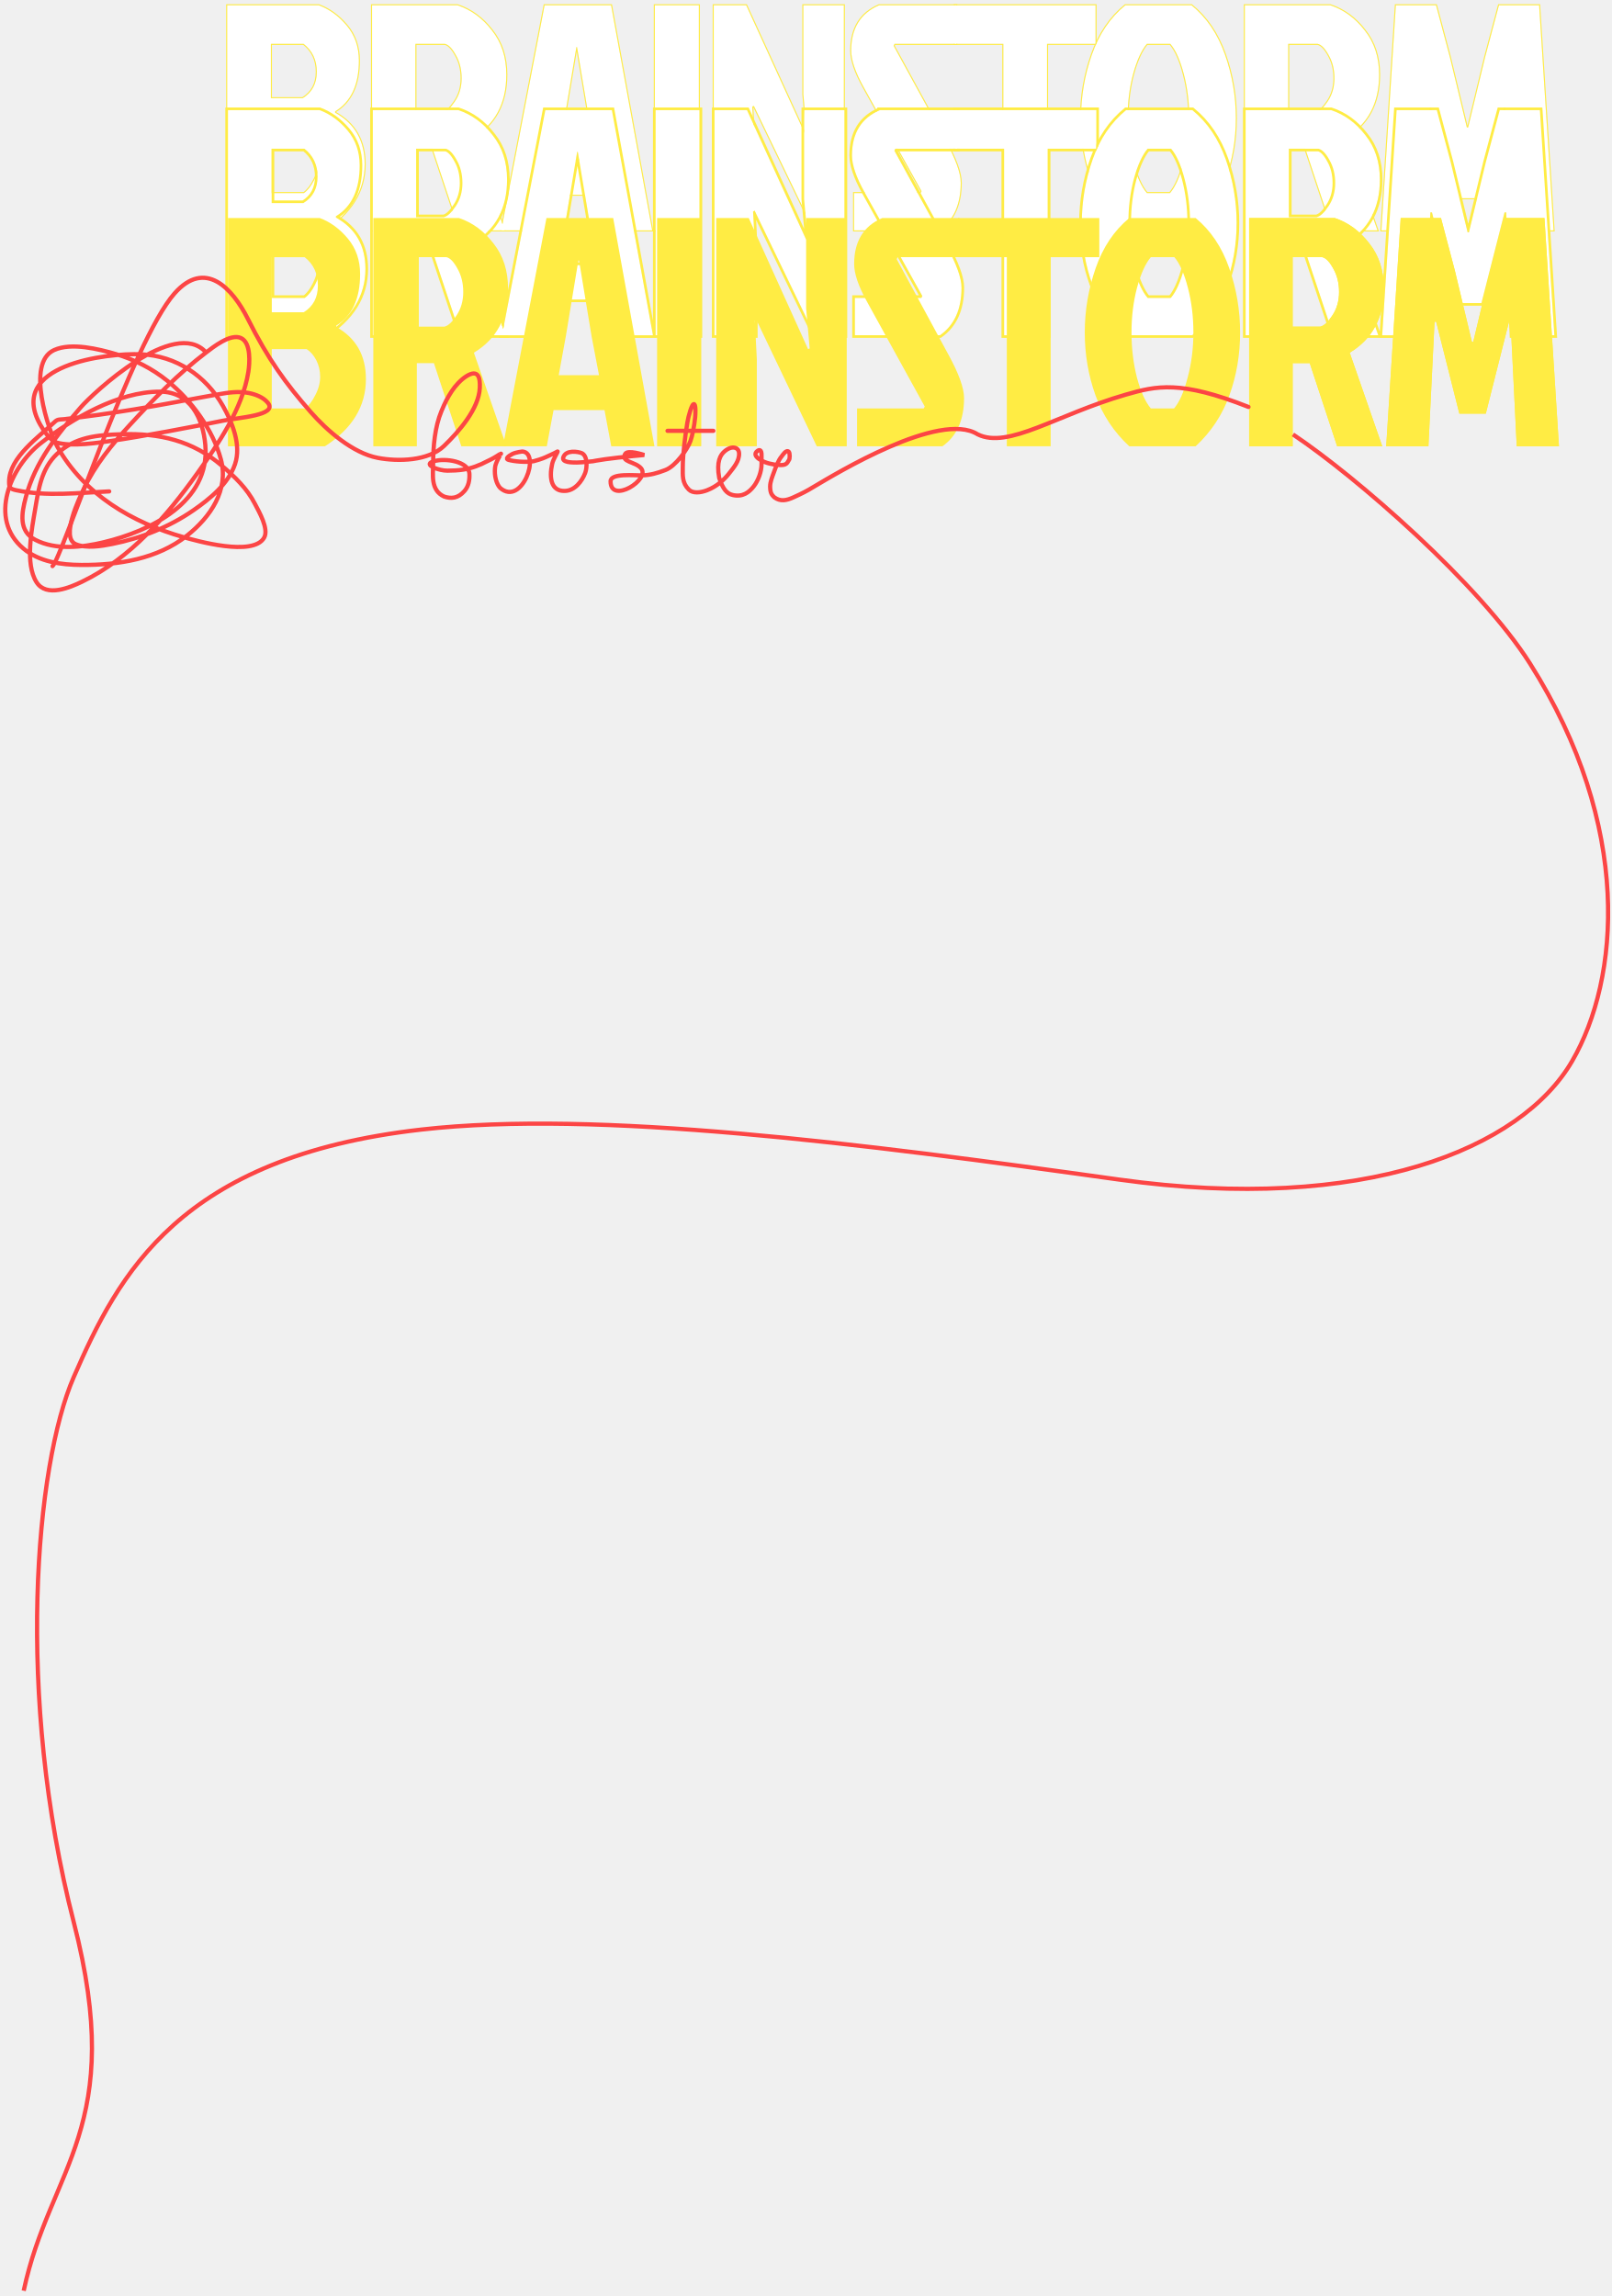
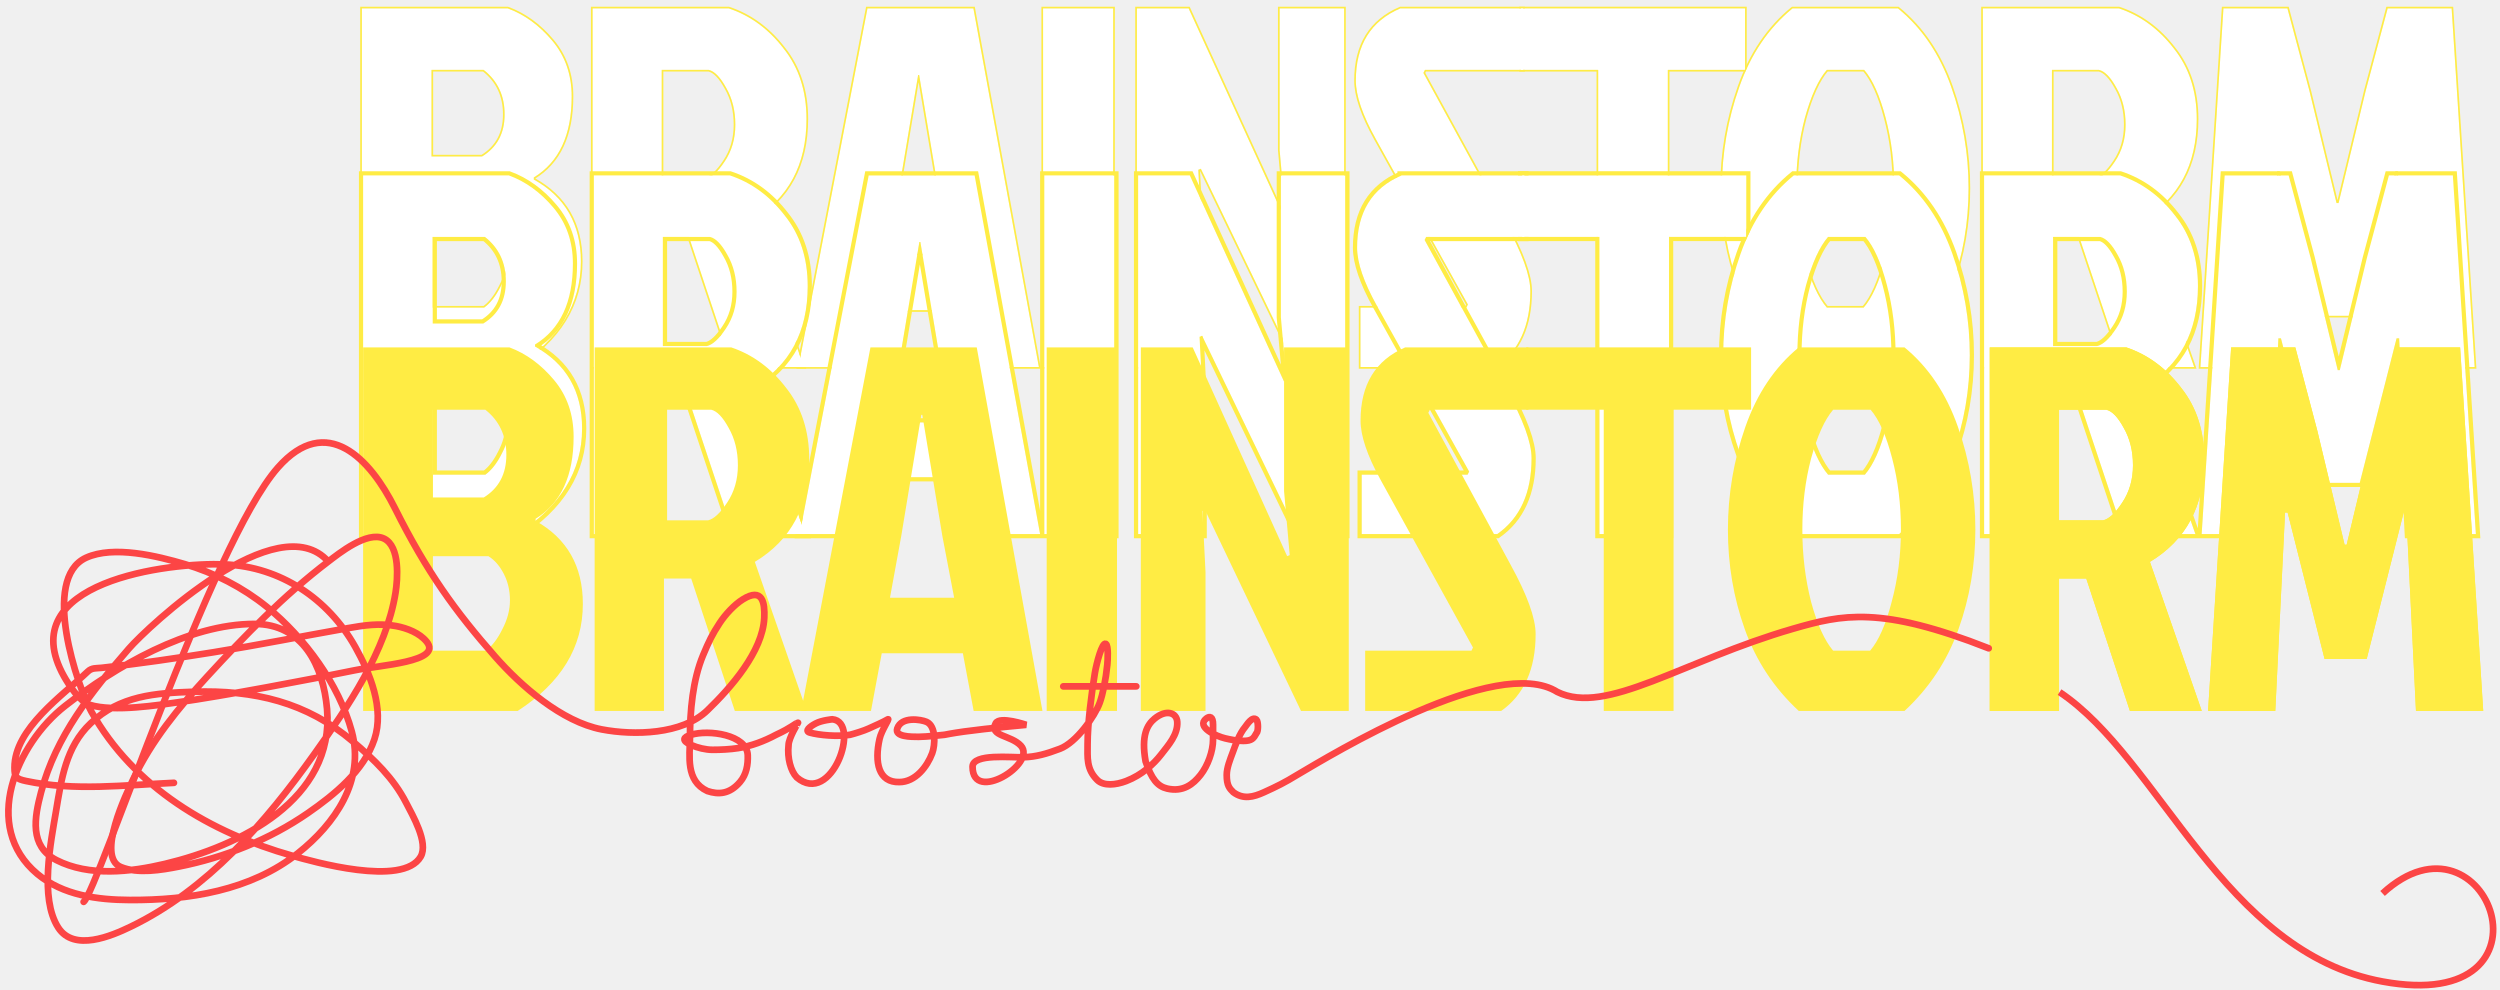
- <svg xmlns="http://www.w3.org/2000/svg" width="306" height="436" fill="none">
+ <svg xmlns="http://www.w3.org/2000/svg" width="298" height="118" fill="none">
  <mask id="a" maskUnits="userSpaceOnUse" x="42.138" y="0" width="254" height="44" fill="#000">
    <path fill="#fff" d="M42.138 0h254v44h-254z" />
    <path d="M43.138 43.75V1h17.38c1.992.733 3.761 2.015 5.306 3.848 1.545 1.832 2.317 4.05 2.317 6.656 0 4.601-1.504 7.818-4.513 9.65v.244c3.74 2.076 5.611 5.334 5.611 9.771 0 5.09-2.582 9.283-7.745 12.581H43.138Zm8.294-25.1h6.037c1.789-1.1 2.683-2.769 2.683-5.008 0-2.24-.833-4.01-2.5-5.313h-6.22v10.32Zm0 18.016h6.281c.732-.53 1.382-1.364 1.951-2.504.61-1.14.915-2.28.915-3.42 0-1.14-.244-2.178-.732-3.115-.488-.936-1.097-1.628-1.83-2.076h-6.585v11.115ZM70.64 1h16.222c2.561.855 4.737 2.443 6.525 4.764 1.83 2.28 2.745 5.089 2.745 8.428 0 5.455-2.155 9.466-6.465 12.03l6.16 17.528h-8.538l-5.184-15.573h-3.232V43.75H70.64V1Zm8.233 7.329v13.008h5.245c.69-.163 1.443-.855 2.256-2.077.854-1.262 1.28-2.727 1.28-4.397 0-1.669-.365-3.135-1.097-4.397-.691-1.262-1.382-1.975-2.073-2.137h-5.61Z" />
    <path d="m115.661 43.75-1.281-6.779h-9.635l-1.281 6.78H95.17L103.403 1h12.624l7.806 42.75h-8.172Zm-6.22-34.81-2.379 14.229-1.341 7.268h7.623l-1.403-7.268-2.378-14.23h-.122Zm14.894 34.81V1h8.355v42.75h-8.355Zm30.212 0-11.404-23.635-.305.123.366 7.206V43.75h-7.684V1h6.159L152.9 25.55l.305-.121-.671-7.512V1h7.684v42.75h-5.671ZM166.925 1h14.636v7.329h-11.709l-.183.366 9.758 17.833c1.992 3.583 2.988 6.31 2.988 8.184 0 4.112-1.362 7.125-4.086 9.038h-16.161v-7.084h12.624l.183-.367-10.977-19.726c-1.586-2.85-2.379-5.17-2.379-6.962 0-4.234 1.769-7.105 5.306-8.611Z" />
    <path d="M190.507 8.329h-9.208V1h26.711v7.329h-9.209V43.75h-8.294V8.33Z" />
    <path d="M226.235 1c2.846 2.32 4.96 5.435 6.343 9.344a36.014 36.014 0 0 1 2.073 12.092c0 4.112-.671 8.02-2.012 11.726-1.342 3.705-3.476 6.901-6.404 9.588h-12.562c-2.928-2.687-5.062-5.883-6.404-9.588-1.342-3.705-2.012-7.614-2.012-11.726 0-4.153.691-8.183 2.073-12.092 1.382-3.909 3.497-7.023 6.343-9.344h12.562Zm-8.477 35.666h4.391c1.017-1.18 1.871-3.094 2.562-5.74.731-2.688 1.097-5.518 1.097-8.49 0-2.972-.345-5.76-1.036-8.367-.692-2.646-1.545-4.56-2.562-5.74h-4.452c-1.016 1.18-1.89 3.094-2.622 5.74-.691 2.606-1.037 5.395-1.037 8.367 0 2.972.346 5.802 1.037 8.49.732 2.646 1.606 4.56 2.622 5.74ZM236.358 1h16.222c2.561.855 4.737 2.443 6.525 4.764 1.83 2.28 2.745 5.089 2.745 8.428 0 5.455-2.155 9.466-6.465 12.03l6.16 17.528h-8.538l-5.184-15.573h-3.232V43.75h-8.233V1Zm8.233 7.329v13.008h5.245c.691-.163 1.443-.855 2.256-2.077.854-1.262 1.281-2.727 1.281-4.397 0-1.669-.366-3.135-1.098-4.397-.691-1.262-1.382-1.975-2.073-2.137h-5.611Zm34.166 15.878 3.232-13.375L284.611 1h7.623l2.745 42.75h-7.989l-1.159-23.33h-.305l-4.391 17.223h-5.001l-4.391-17.222h-.304l-1.159 23.33h-7.989L265.035 1h7.623l2.623 9.832 3.232 13.375h.244Z" />
  </mask>
  <path d="M43.138 43.75V1h17.38c1.992.733 3.761 2.015 5.306 3.848 1.545 1.832 2.317 4.05 2.317 6.656 0 4.601-1.504 7.818-4.513 9.65v.244c3.74 2.076 5.611 5.334 5.611 9.771 0 5.09-2.582 9.283-7.745 12.581H43.138Zm8.294-25.1h6.037c1.789-1.1 2.683-2.769 2.683-5.008 0-2.24-.833-4.01-2.5-5.313h-6.22v10.32Zm0 18.016h6.281c.732-.53 1.382-1.364 1.951-2.504.61-1.14.915-2.28.915-3.42 0-1.14-.244-2.178-.732-3.115-.488-.936-1.097-1.628-1.83-2.076h-6.585v11.115ZM70.64 1h16.222c2.561.855 4.737 2.443 6.525 4.764 1.83 2.28 2.745 5.089 2.745 8.428 0 5.455-2.155 9.466-6.465 12.03l6.16 17.528h-8.538l-5.184-15.573h-3.232V43.75H70.64V1Zm8.233 7.329v13.008h5.245c.69-.163 1.443-.855 2.256-2.077.854-1.262 1.28-2.727 1.28-4.397 0-1.669-.365-3.135-1.097-4.397-.691-1.262-1.382-1.975-2.073-2.137h-5.61Z" fill="#fff" />
  <path d="m115.661 43.75-1.281-6.779h-9.635l-1.281 6.78H95.17L103.403 1h12.624l7.806 42.75h-8.172Zm-6.22-34.81-2.379 14.229-1.341 7.268h7.623l-1.403-7.268-2.378-14.23h-.122Zm14.894 34.81V1h8.355v42.75h-8.355Zm30.212 0-11.404-23.635-.305.123.366 7.206V43.75h-7.684V1h6.159L152.9 25.55l.305-.121-.671-7.512V1h7.684v42.75h-5.671ZM166.925 1h14.636v7.329h-11.709l-.183.366 9.758 17.833c1.992 3.583 2.988 6.31 2.988 8.184 0 4.112-1.362 7.125-4.086 9.038h-16.161v-7.084h12.624l.183-.367-10.977-19.726c-1.586-2.85-2.379-5.17-2.379-6.962 0-4.234 1.769-7.105 5.306-8.611Z" fill="#fff" />
  <path d="M190.507 8.329h-9.208V1h26.711v7.329h-9.209V43.75h-8.294V8.33Z" fill="#fff" />
  <path d="M226.235 1c2.846 2.32 4.96 5.435 6.343 9.344a36.014 36.014 0 0 1 2.073 12.092c0 4.112-.671 8.02-2.012 11.726-1.342 3.705-3.476 6.901-6.404 9.588h-12.562c-2.928-2.687-5.062-5.883-6.404-9.588-1.342-3.705-2.012-7.614-2.012-11.726 0-4.153.691-8.183 2.073-12.092 1.382-3.909 3.497-7.023 6.343-9.344h12.562Zm-8.477 35.666h4.391c1.017-1.18 1.871-3.094 2.562-5.74.731-2.688 1.097-5.518 1.097-8.49 0-2.972-.345-5.76-1.036-8.367-.692-2.646-1.545-4.56-2.562-5.74h-4.452c-1.016 1.18-1.89 3.094-2.622 5.74-.691 2.606-1.037 5.395-1.037 8.367 0 2.972.346 5.802 1.037 8.49.732 2.646 1.606 4.56 2.622 5.74ZM236.358 1h16.222c2.561.855 4.737 2.443 6.525 4.764 1.83 2.28 2.745 5.089 2.745 8.428 0 5.455-2.155 9.466-6.465 12.03l6.16 17.528h-8.538l-5.184-15.573h-3.232V43.75h-8.233V1Zm8.233 7.329v13.008h5.245c.691-.163 1.443-.855 2.256-2.077.854-1.262 1.281-2.727 1.281-4.397 0-1.669-.366-3.135-1.098-4.397-.691-1.262-1.382-1.975-2.073-2.137h-5.611Zm34.166 15.878 3.232-13.375L284.611 1h7.623l2.745 42.75h-7.989l-1.159-23.33h-.305l-4.391 17.223h-5.001l-4.391-17.222h-.304l-1.159 23.33h-7.989L265.035 1h7.623l2.623 9.832 3.232 13.375h.244Z" fill="#fff" />
  <path d="M43.138 43.75V1h17.38c1.992.733 3.761 2.015 5.306 3.848 1.545 1.832 2.317 4.05 2.317 6.656 0 4.601-1.504 7.818-4.513 9.65v.244c3.74 2.076 5.611 5.334 5.611 9.771 0 5.09-2.582 9.283-7.745 12.581H43.138Zm8.294-25.1h6.037c1.789-1.1 2.683-2.769 2.683-5.008 0-2.24-.833-4.01-2.5-5.313h-6.22v10.32Zm0 18.016h6.281c.732-.53 1.382-1.364 1.951-2.504.61-1.14.915-2.28.915-3.42 0-1.14-.244-2.178-.732-3.115-.488-.936-1.097-1.628-1.83-2.076h-6.585v11.115ZM70.64 1h16.222c2.561.855 4.737 2.443 6.525 4.764 1.83 2.28 2.745 5.089 2.745 8.428 0 5.455-2.155 9.466-6.465 12.03l6.16 17.528h-8.538l-5.184-15.573h-3.232V43.75H70.64V1Zm8.233 7.329v13.008h5.245c.69-.163 1.443-.855 2.256-2.077.854-1.262 1.28-2.727 1.28-4.397 0-1.669-.365-3.135-1.097-4.397-.691-1.262-1.382-1.975-2.073-2.137h-5.61Z" stroke="#FFEC44" stroke-width=".4" mask="url(#a)" />
  <path d="m115.661 43.75-1.281-6.779h-9.635l-1.281 6.78H95.17L103.403 1h12.624l7.806 42.75h-8.172Zm-6.22-34.81-2.379 14.229-1.341 7.268h7.623l-1.403-7.268-2.378-14.23h-.122Zm14.894 34.81V1h8.355v42.75h-8.355Zm30.212 0-11.404-23.635-.305.123.366 7.206V43.75h-7.684V1h6.159L152.9 25.55l.305-.121-.671-7.512V1h7.684v42.75h-5.671ZM166.925 1h14.636v7.329h-11.709l-.183.366 9.758 17.833c1.992 3.583 2.988 6.31 2.988 8.184 0 4.112-1.362 7.125-4.086 9.038h-16.161v-7.084h12.624l.183-.367-10.977-19.726c-1.586-2.85-2.379-5.17-2.379-6.962 0-4.234 1.769-7.105 5.306-8.611Z" stroke="#FFEC44" stroke-width=".4" mask="url(#a)" />
  <path d="M190.507 8.329h-9.208V1h26.711v7.329h-9.209V43.75h-8.294V8.33Z" stroke="#FFEC44" stroke-width=".4" mask="url(#a)" />
  <path d="M226.235 1c2.846 2.32 4.96 5.435 6.343 9.344a36.014 36.014 0 0 1 2.073 12.092c0 4.112-.671 8.02-2.012 11.726-1.342 3.705-3.476 6.901-6.404 9.588h-12.562c-2.928-2.687-5.062-5.883-6.404-9.588-1.342-3.705-2.012-7.614-2.012-11.726 0-4.153.691-8.183 2.073-12.092 1.382-3.909 3.497-7.023 6.343-9.344h12.562Zm-8.477 35.666h4.391c1.017-1.18 1.871-3.094 2.562-5.74.731-2.688 1.097-5.518 1.097-8.49 0-2.972-.345-5.76-1.036-8.367-.692-2.646-1.545-4.56-2.562-5.74h-4.452c-1.016 1.18-1.89 3.094-2.622 5.74-.691 2.606-1.037 5.395-1.037 8.367 0 2.972.346 5.802 1.037 8.49.732 2.646 1.606 4.56 2.622 5.74ZM236.358 1h16.222c2.561.855 4.737 2.443 6.525 4.764 1.83 2.28 2.745 5.089 2.745 8.428 0 5.455-2.155 9.466-6.465 12.03l6.16 17.528h-8.538l-5.184-15.573h-3.232V43.75h-8.233V1Zm8.233 7.329v13.008h5.245c.691-.163 1.443-.855 2.256-2.077.854-1.262 1.281-2.727 1.281-4.397 0-1.669-.366-3.135-1.098-4.397-.691-1.262-1.382-1.975-2.073-2.137h-5.611Zm34.166 15.878 3.232-13.375L284.611 1h7.623l2.745 42.75h-7.989l-1.159-23.33h-.305l-4.391 17.223h-5.001l-4.391-17.222h-.304l-1.159 23.33h-7.989L265.035 1h7.623l2.623 9.832 3.232 13.375h.244Z" stroke="#FFEC44" stroke-width=".4" mask="url(#a)" />
  <mask id="b" maskUnits="userSpaceOnUse" x="42.284" y="19.911" width="254" height="45" fill="#000">
    <path fill="#fff" d="M42.284 19.911h254v45h-254z" />
    <path d="M43.284 63.661v-42.75h17.38c1.993.733 3.761 2.015 5.306 3.848 1.545 1.832 2.318 4.05 2.318 6.657 0 4.6-1.504 7.817-4.513 9.649v.244c3.74 2.077 5.61 5.334 5.61 9.772 0 5.089-2.581 9.282-7.745 12.58H43.285Zm8.294-25.1h6.037c1.79-1.1 2.684-2.769 2.684-5.008 0-2.24-.834-4.01-2.5-5.313h-6.22v10.32Zm0 18.016h6.281c.732-.53 1.383-1.364 1.952-2.504.61-1.14.915-2.28.915-3.42 0-1.14-.244-2.178-.732-3.115-.488-.936-1.098-1.628-1.83-2.076h-6.586v11.115Zm19.209-35.666h16.222c2.56.855 4.736 2.443 6.525 4.764 1.83 2.28 2.744 5.089 2.744 8.428 0 5.455-2.155 9.466-6.464 12.03l6.16 17.528h-8.538l-5.184-15.573H79.02v15.573h-8.233v-42.75Zm8.233 7.329v13.008h5.244c.691-.163 1.444-.855 2.257-2.076.853-1.263 1.28-2.728 1.28-4.398 0-1.669-.365-3.135-1.097-4.397-.691-1.262-1.383-1.974-2.074-2.137h-5.61Z" />
    <path d="m115.808 63.661-1.281-6.779h-9.636l-1.28 6.78h-8.294l8.233-42.75h12.623l7.806 42.75h-8.171Zm-6.221-34.81-2.378 14.23-1.342 7.267h7.623l-1.403-7.268-2.378-14.23h-.122Zm14.895 34.81v-42.75h8.354v42.75h-8.354Zm30.211 0-11.404-23.634-.305.122.366 7.206v16.306h-7.684v-42.75h6.159l11.222 24.55.305-.121-.671-7.512V20.911h7.684v42.75h-5.672Zm12.379-42.75h14.636v7.329h-11.709l-.183.366 9.757 17.833c1.993 3.583 2.989 6.31 2.989 8.184 0 4.112-1.362 7.125-4.086 9.038h-16.161v-7.084h12.624l.183-.366-10.978-19.727c-1.585-2.85-2.378-5.17-2.378-6.962 0-4.234 1.768-7.104 5.306-8.61Z" />
    <path d="M190.654 28.24h-9.209v-7.33h26.711v7.329h-9.208V63.66h-8.294V28.24Z" />
    <path d="M226.382 20.911c2.846 2.32 4.96 5.435 6.342 9.344a36.015 36.015 0 0 1 2.074 12.092c0 4.112-.671 8.021-2.013 11.726-1.342 3.705-3.476 6.901-6.403 9.588h-12.563c-2.927-2.687-5.062-5.883-6.403-9.588-1.342-3.705-2.013-7.614-2.013-11.726 0-4.153.691-8.183 2.074-12.092 1.382-3.909 3.496-7.023 6.342-9.344h12.563Zm-8.477 35.666h4.391c1.016-1.18 1.87-3.094 2.561-5.74.732-2.688 1.098-5.518 1.098-8.49 0-2.972-.346-5.76-1.037-8.367-.691-2.646-1.545-4.56-2.561-5.74h-4.452c-1.016 1.18-1.891 3.094-2.622 5.74-.692 2.606-1.037 5.395-1.037 8.367 0 2.972.345 5.802 1.037 8.49.731 2.646 1.606 4.56 2.622 5.74Zm18.6-35.666h16.222c2.561.855 4.736 2.443 6.525 4.764 1.829 2.28 2.744 5.089 2.744 8.428 0 5.455-2.155 9.466-6.464 12.03l6.159 17.528h-8.538l-5.183-15.573h-3.232v15.573h-8.233v-42.75Zm8.233 7.329v13.008h5.244c.691-.163 1.444-.855 2.257-2.076.853-1.263 1.28-2.728 1.28-4.398 0-1.669-.366-3.135-1.097-4.397-.692-1.262-1.383-1.974-2.074-2.137h-5.61Zm34.165 15.878 3.232-13.374 2.623-9.833h7.623l2.744 42.75h-7.989l-1.159-23.33h-.305l-4.39 17.223h-5.001l-4.391-17.222h-.305l-1.159 23.33h-7.989l2.745-42.75h7.623l2.622 9.832 3.232 13.374h.244Z" />
  </mask>
  <path d="M43.284 63.661v-42.75h17.38c1.993.733 3.761 2.015 5.306 3.848 1.545 1.832 2.318 4.05 2.318 6.657 0 4.6-1.504 7.817-4.513 9.649v.244c3.74 2.077 5.61 5.334 5.61 9.772 0 5.089-2.581 9.282-7.745 12.58H43.285Zm8.294-25.1h6.037c1.79-1.1 2.684-2.769 2.684-5.008 0-2.24-.834-4.01-2.5-5.313h-6.22v10.32Zm0 18.016h6.281c.732-.53 1.383-1.364 1.952-2.504.61-1.14.915-2.28.915-3.42 0-1.14-.244-2.178-.732-3.115-.488-.936-1.098-1.628-1.83-2.076h-6.586v11.115Zm19.209-35.666h16.222c2.56.855 4.736 2.443 6.525 4.764 1.83 2.28 2.744 5.089 2.744 8.428 0 5.455-2.155 9.466-6.464 12.03l6.16 17.528h-8.538l-5.184-15.573H79.02v15.573h-8.233v-42.75Zm8.233 7.329v13.008h5.244c.691-.163 1.444-.855 2.257-2.076.853-1.263 1.28-2.728 1.28-4.398 0-1.669-.365-3.135-1.097-4.397-.691-1.262-1.383-1.974-2.074-2.137h-5.61Z" fill="#fff" />
  <path d="m115.808 63.661-1.281-6.779h-9.636l-1.28 6.78h-8.294l8.233-42.75h12.623l7.806 42.75h-8.171Zm-6.221-34.81-2.378 14.23-1.342 7.267h7.623l-1.403-7.268-2.378-14.23h-.122Zm14.895 34.81v-42.75h8.354v42.75h-8.354Zm30.211 0-11.404-23.634-.305.122.366 7.206v16.306h-7.684v-42.75h6.159l11.222 24.55.305-.121-.671-7.512V20.911h7.684v42.75h-5.672Zm12.379-42.75h14.636v7.329h-11.709l-.183.366 9.757 17.833c1.993 3.583 2.989 6.31 2.989 8.184 0 4.112-1.362 7.125-4.086 9.038h-16.161v-7.084h12.624l.183-.366-10.978-19.727c-1.585-2.85-2.378-5.17-2.378-6.962 0-4.234 1.768-7.104 5.306-8.61Z" fill="#fff" />
  <path d="M190.654 28.24h-9.209v-7.33h26.711v7.329h-9.208V63.66h-8.294V28.24Z" fill="#fff" />
  <path d="M226.382 20.911c2.846 2.32 4.96 5.435 6.342 9.344a36.015 36.015 0 0 1 2.074 12.092c0 4.112-.671 8.021-2.013 11.726-1.342 3.705-3.476 6.901-6.403 9.588h-12.563c-2.927-2.687-5.062-5.883-6.403-9.588-1.342-3.705-2.013-7.614-2.013-11.726 0-4.153.691-8.183 2.074-12.092 1.382-3.909 3.496-7.023 6.342-9.344h12.563Zm-8.477 35.666h4.391c1.016-1.18 1.87-3.094 2.561-5.74.732-2.688 1.098-5.518 1.098-8.49 0-2.972-.346-5.76-1.037-8.367-.691-2.646-1.545-4.56-2.561-5.74h-4.452c-1.016 1.18-1.891 3.094-2.622 5.74-.692 2.606-1.037 5.395-1.037 8.367 0 2.972.345 5.802 1.037 8.49.731 2.646 1.606 4.56 2.622 5.74Zm18.6-35.666h16.222c2.561.855 4.736 2.443 6.525 4.764 1.829 2.28 2.744 5.089 2.744 8.428 0 5.455-2.155 9.466-6.464 12.03l6.159 17.528h-8.538l-5.183-15.573h-3.232v15.573h-8.233v-42.75Zm8.233 7.329v13.008h5.244c.691-.163 1.444-.855 2.257-2.076.853-1.263 1.28-2.728 1.28-4.398 0-1.669-.366-3.135-1.097-4.397-.692-1.262-1.383-1.974-2.074-2.137h-5.61Zm34.165 15.878 3.232-13.374 2.623-9.833h7.623l2.744 42.75h-7.989l-1.159-23.33h-.305l-4.39 17.223h-5.001l-4.391-17.222h-.305l-1.159 23.33h-7.989l2.745-42.75h7.623l2.622 9.832 3.232 13.374h.244Z" fill="#fff" />
  <path d="M43.284 63.661v-42.75h17.38c1.993.733 3.761 2.015 5.306 3.848 1.545 1.832 2.318 4.05 2.318 6.657 0 4.6-1.504 7.817-4.513 9.649v.244c3.74 2.077 5.61 5.334 5.61 9.772 0 5.089-2.581 9.282-7.745 12.58H43.285Zm8.294-25.1h6.037c1.79-1.1 2.684-2.769 2.684-5.008 0-2.24-.834-4.01-2.5-5.313h-6.22v10.32Zm0 18.016h6.281c.732-.53 1.383-1.364 1.952-2.504.61-1.14.915-2.28.915-3.42 0-1.14-.244-2.178-.732-3.115-.488-.936-1.098-1.628-1.83-2.076h-6.586v11.115Zm19.209-35.666h16.222c2.56.855 4.736 2.443 6.525 4.764 1.83 2.28 2.744 5.089 2.744 8.428 0 5.455-2.155 9.466-6.464 12.03l6.16 17.528h-8.538l-5.184-15.573H79.02v15.573h-8.233v-42.75Zm8.233 7.329v13.008h5.244c.691-.163 1.444-.855 2.257-2.076.853-1.263 1.28-2.728 1.28-4.398 0-1.669-.365-3.135-1.097-4.397-.691-1.262-1.383-1.974-2.074-2.137h-5.61Z" stroke="#FFEC44" mask="url(#b)" />
  <path d="m115.808 63.661-1.281-6.779h-9.636l-1.28 6.78h-8.294l8.233-42.75h12.623l7.806 42.75h-8.171Zm-6.221-34.81-2.378 14.23-1.342 7.267h7.623l-1.403-7.268-2.378-14.23h-.122Zm14.895 34.81v-42.75h8.354v42.75h-8.354Zm30.211 0-11.404-23.634-.305.122.366 7.206v16.306h-7.684v-42.75h6.159l11.222 24.55.305-.121-.671-7.512V20.911h7.684v42.75h-5.672Zm12.379-42.75h14.636v7.329h-11.709l-.183.366 9.757 17.833c1.993 3.583 2.989 6.31 2.989 8.184 0 4.112-1.362 7.125-4.086 9.038h-16.161v-7.084h12.624l.183-.366-10.978-19.727c-1.585-2.85-2.378-5.17-2.378-6.962 0-4.234 1.768-7.104 5.306-8.61Z" stroke="#FFEC44" mask="url(#b)" />
  <path d="M190.654 28.24h-9.209v-7.33h26.711v7.329h-9.208V63.66h-8.294V28.24Z" stroke="#FFEC44" mask="url(#b)" />
  <path d="M226.382 20.911c2.846 2.32 4.96 5.435 6.342 9.344a36.015 36.015 0 0 1 2.074 12.092c0 4.112-.671 8.021-2.013 11.726-1.342 3.705-3.476 6.901-6.403 9.588h-12.563c-2.927-2.687-5.062-5.883-6.403-9.588-1.342-3.705-2.013-7.614-2.013-11.726 0-4.153.691-8.183 2.074-12.092 1.382-3.909 3.496-7.023 6.342-9.344h12.563Zm-8.477 35.666h4.391c1.016-1.18 1.87-3.094 2.561-5.74.732-2.688 1.098-5.518 1.098-8.49 0-2.972-.346-5.76-1.037-8.367-.691-2.646-1.545-4.56-2.561-5.74h-4.452c-1.016 1.18-1.891 3.094-2.622 5.74-.692 2.606-1.037 5.395-1.037 8.367 0 2.972.345 5.802 1.037 8.49.731 2.646 1.606 4.56 2.622 5.74Zm18.6-35.666h16.222c2.561.855 4.736 2.443 6.525 4.764 1.829 2.28 2.744 5.089 2.744 8.428 0 5.455-2.155 9.466-6.464 12.03l6.159 17.528h-8.538l-5.183-15.573h-3.232v15.573h-8.233v-42.75Zm8.233 7.329v13.008h5.244c.691-.163 1.444-.855 2.257-2.076.853-1.263 1.28-2.728 1.28-4.398 0-1.669-.366-3.135-1.097-4.397-.692-1.262-1.383-1.974-2.074-2.137h-5.61Zm34.165 15.878 3.232-13.374 2.623-9.833h7.623l2.744 42.75h-7.989l-1.159-23.33h-.305l-4.39 17.223h-5.001l-4.391-17.222h-.305l-1.159 23.33h-7.989l2.745-42.75h7.623l2.622 9.832 3.232 13.374h.244Z" stroke="#FFEC44" mask="url(#b)" />
  <path d="M43.284 84.743V41.408h17.441c2 .743 3.774 2.043 5.324 3.9 1.55 1.857 2.326 4.106 2.326 6.748 0 4.664-1.51 7.924-4.529 9.781v.248c3.754 2.105 5.63 5.407 5.63 9.905 0 5.16-2.59 9.41-7.772 12.754h-18.42ZM51.607 59.3h6.058c1.795-1.114 2.693-2.806 2.693-5.076 0-2.27-.836-4.066-2.51-5.386h-6.241V59.3Zm0 18.263h6.303c.735-.536 1.387-1.382 1.958-2.538.612-1.156.918-2.311.918-3.467 0-1.156-.244-2.208-.734-3.157-.49-.95-1.102-1.651-1.836-2.105h-6.61v11.267Zm19.275-36.155h16.279c2.57.866 4.752 2.476 6.548 4.829 1.835 2.31 2.753 5.159 2.753 8.543 0 5.53-2.162 9.596-6.486 12.196l6.18 17.767H87.59l-5.202-15.786h-3.243v15.787h-8.262V41.407Zm8.262 7.429v13.186h5.263c.693-.165 1.448-.867 2.264-2.105.857-1.28 1.285-2.765 1.285-4.457 0-1.692-.367-3.178-1.101-4.457-.694-1.28-1.388-2.002-2.081-2.167h-5.63Z" fill="#FFEC44" />
  <path d="m116.06 84.743-1.286-6.871h-9.669l-1.285 6.871h-8.322l8.261-43.335h12.668l7.833 43.335h-8.2Zm-6.242-35.287-2.387 14.424-1.346 7.367h7.649l-1.407-7.367-2.387-14.424h-.122Zm14.946 35.287V41.408h8.384v43.335h-8.384Zm30.316 0-11.443-23.958-.306.124.367 7.305v16.53h-7.711V41.407h6.181l11.26 24.887.306-.124-.673-7.615V41.408h7.711v43.335h-5.692Zm12.422-43.335h14.687v7.429h-11.75l-.183.371 9.791 18.077c1.999 3.632 2.999 6.398 2.999 8.296 0 4.169-1.367 7.223-4.1 9.162h-16.217v-7.18h12.667l.184-.372-11.016-19.997c-1.591-2.889-2.386-5.241-2.386-7.057 0-4.293 1.774-7.202 5.324-8.73Z" fill="#FFEC44" />
  <path d="M191.166 48.837h-9.24v-7.43h26.804v7.43h-9.241v35.906h-8.323V48.837Z" fill="#FFEC44" />
  <path d="M227.018 41.408c2.856 2.352 4.978 5.51 6.365 9.472a36.837 36.837 0 0 1 2.08 12.258c0 4.168-.673 8.13-2.019 11.886-1.346 3.756-3.488 6.995-6.426 9.72h-12.606c-2.938-2.725-5.08-5.964-6.426-9.72-1.346-3.756-2.019-7.718-2.019-11.886 0-4.21.693-8.296 2.08-12.258 1.387-3.962 3.509-7.12 6.365-9.472h12.606Zm-8.506 36.154h4.406c1.02-1.197 1.877-3.136 2.57-5.82.735-2.723 1.102-5.592 1.102-8.605 0-3.012-.347-5.84-1.04-8.48-.694-2.684-1.551-4.623-2.571-5.82h-4.467c-1.02 1.197-1.897 3.136-2.631 5.82-.694 2.64-1.041 5.468-1.041 8.48 0 3.013.347 5.882 1.041 8.606.734 2.683 1.611 4.622 2.631 5.82Zm18.664-36.154h16.279c2.57.866 4.753 2.476 6.548 4.829 1.836 2.31 2.753 5.159 2.753 8.543 0 5.53-2.162 9.596-6.486 12.196l6.18 17.767h-8.567l-5.202-15.786h-3.243v15.787h-8.262V41.407Zm8.262 7.429v13.186h5.263c.693-.165 1.448-.867 2.264-2.105.857-1.28 1.285-2.765 1.285-4.457 0-1.692-.367-3.178-1.101-4.457-.694-1.28-1.387-2.002-2.081-2.167h-5.63Zm34.284 16.096 3.244-13.558 2.631-9.967h7.65L296 84.743h-8.016l-1.163-23.648h-.306l-4.406 17.458h-5.018l-4.406-17.459h-.306l-1.163 23.65h-8.017l2.754-43.336h7.65l2.631 9.967 3.243 13.558h.245Z" fill="#FFEC44" />
  <path d="M237.176 41.408h16.279c2.57.866 4.753 2.476 6.548 4.829 1.836 2.31 2.753 5.159 2.753 8.543 0 5.53-2.162 9.596-6.486 12.196l6.18 17.767h-8.567l-5.202-15.786h-3.243v15.787h-8.262V41.407Zm8.262 7.429v13.186h5.263c.693-.165 1.448-.867 2.264-2.105.857-1.28 1.285-2.765 1.285-4.457 0-1.692-.367-3.178-1.101-4.457-.694-1.28-1.387-2.002-2.081-2.167h-5.63Zm34.284 16.096 3.244-13.558 2.631-9.967h7.65L296 84.743h-8.016l-1.163-23.648h-.306l-4.406 17.458h-5.018l-4.406-17.459h-.306l-1.163 23.65h-8.017l2.754-43.336h7.65l2.631 9.967 3.243 13.558h.245Z" fill="#FFEC44" />
  <path d="M9.97 107.5c1.611-1.116 15.21-42.755 23.15-51.76 5.835-6.62 11.024-1.018 13.958 4.847 3.807 7.613 7.205 12.285 11.934 17.672 3.066 3.494 7.95 7.778 12.726 8.69 3.826.73 9.595.615 12.58-2.272 2.777-2.686 6.602-7.007 6.783-11.033.08-1.786-.196-3.667-2.553-2.2-1.038.647-2.11 1.831-2.764 2.825-.875 1.332-1.299 2.207-1.973 3.82-1.243 2.977-1.571 6.673-1.571 9.977 0 1.996-.552 5.011 2.078 6.226 1.32.439 2.635.385 3.885-1.069.779-.906.971-2.071.929-3.21-.092-2.44-4.663-3.065-6.746-2.427-.986.276-1.15.702 0 1.219.744.334 1.75.572 2.555.572.989 0 2.053-.05 3.035-.2 1.549-.236 3.15-.846 4.53-1.59 1.883-.869 2.249-1.351 2.62-1.435.023-.023-1.115 1.806-1.129 2.653-.175 1.557.262 3.12.98 3.864 4.141 3.536 7.71-6.622 4.24-6.929 0 0-1.253.111-1.983.496-.731.385-1.351.907-.7 1.09 1.11.314 3.302.505 4.79.26.495-.123 1.664-.482 2.221-.743.729-.343 1.674-.735 2.293-1.103.258-.153-.765 1.317-.992 2.326-.635 2.826-.124 5.222 2.355 5.157 1.907 0 3.322-1.84 3.919-3.445.354-.95.483-3.223-.674-3.731-.63-.277-2.997-.692-3.493.796-.33.991 1.626.988 2.552.988.927 0 3.086-.245 3.086-.245s.859-.18 2.335-.386c2.886-.4 7.394-.8 7.394-.8s-3.156-1.075-3.63-.191c-.835 1.56 1.831 1.397 3.005 2.686 1.926 2.116-5.765 6.923-5.765 2.506 0-1.625 4.648-1.081 6.093-1.136 1.483-.056 2.69-.391 4.321-1.011 1.957-.745 4.159-3.877 4.744-5.485.364-1 .731-2.777.902-4.53.056-.582.147-2.273-.171-2.485-.439-.292-1.128 2.359-1.316 3.508-.397 2.44-.863 5.985-.863 8.46 0 1.574-.163 2.95 1.156 4.255.751.743 2.192.607 3.452.122 1.882-.725 3.281-2.036 4.14-3.14.901-1.159 2.03-2.4 1.94-3.912-.066-1.11-1.312-1.526-2.693-.391-.882.726-1.631 1.985-1.081 5.096.705 2.099 1.413 2.98 2.572 3.248 1.9.438 3.1-.515 3.974-1.626.872-1.109 1.495-2.826 1.495-4.218V86.37c0-.977-.398-1.043-.812-.715-1.243.983 1.17 2.109 2.259 2.357.627.143 1.324.305 2.163.305 1.036 0 1.224-.305 1.568-.925.23-.182.223-1.377 0-1.599-.501-.494-1.182.658-1.348.854-.697.828-1.129 2.075-1.505 3.102-.273.744-.694 1.756-.694 2.624 0 1.298.353 1.626.791 2.064 1.188.877 2.368.585 3.654 0 1.608-.73 2.484-1.169 3.946-2.064 3.946-2.32 23.801-14.456 31.011-9.896 5.804 2.877 14.944-3.728 28.115-7.535 5.852-1.692 10.419-2.748 23.309 2.334m-110.308 4.539h8.7" stroke="#FC4545" stroke-width=".8" stroke-linecap="round" />
  <path d="M39.135 66.935c-6.029-6.769-21.528 7.791-23.79 10.4-4.452 5.133-8.687 10.41-10.45 17.102-.794 3.01-1.417 6.421 1.83 8.086 3.893 1.996 8.854 1.423 12.93.455 8.956-2.129 20.267-7.678 19.329-18.465-.448-5.142-2.885-10.14-8.641-10.14-7.905 0-16.592 5.09-22.583 9.772-5.798 4.531-10.053 14.362-3.318 20.022 3.05 2.562 7.195 3.095 11.032 3.113 6.997.033 14.39-1.103 20.04-5.578 4.405-3.489 7.998-8.647 6.422-14.486-1.527-5.658-5.633-11.23-10.128-14.876-2.861-2.32-6.28-4.07-9.804-5.103-3.226-.945-8.463-2.257-11.744-.756-5.445 2.49-.99 15.454.625 18.335 5.08 9.067 14.216 14.438 23.961 17.189 2.358.665 13.19 3.776 15.3.108.959-1.669-1-4.984-1.724-6.4-1.514-2.965-3.829-5.168-6.335-7.308-5.505-4.702-11.79-6.187-19.028-5.946-4.54.15-8.772.45-12.26 3.762-2.964 2.812-3.483 6.69-4.116 10.443-.615 3.647-2 10.392.258 13.903 1.884 2.929 6.365.99 8.641-.108 9.15-4.417 16.069-12.424 21.872-20.563 3.963-5.558 8.588-12.297 9.697-19.264.247-1.556.572-5.53-1.401-6.443-1.996-.925-5.369 1.798-6.615 2.746Zm0 0c-5.252 3.99-9.986 8.86-14.438 13.708-3.43 3.735-6.645 7.669-8.835 12.28-.722 1.522-4.45 9.171-1.465 10.422 2.02.847 4.881.355 6.896-.043 5.467-1.082 10.831-3.216 15.428-6.4 3.124-2.164 6.648-5.013 7.908-8.778 1.221-3.648-.531-7.908-2.305-11.049-3.23-5.72-8.896-9.501-15.472-9.794-6.675-.298-25.543 2.04-19.221 13.34.568 1.015 1.882 3.028 3.06 3.395 2.88.896 8.306.006 10.515-.303 5.298-.741 15.76-2.718 21.031-3.806 3.026-.624 10.57-1.011 8.62-3.416-.853-1.052-2.34-1.612-3.62-1.86-1.995-.383-3.88-.09-5.861.26-5.304.938-10.584 2-15.903 2.854-4.437.713-8.893 1.37-13.36 1.86-.636.07-1.155-.028-1.638.432-3.052 2.906-8.748 6.817-8.748 11.46 0 1.148.204 1.35 1.379 1.6 5.758 1.227 11.806.481 17.626.216" stroke="#FC4545" stroke-width=".8" stroke-linecap="round" />
-   <path d="M245.5 82.5c12 8 35.5 28.5 45 43.5 19.633 31 17 60 8 75.5-9.662 16.64-39.5 29-86 22.5-49.25-6.884-99.069-13.287-132.5-9.5-46 5.211-57.5 27.5-66 47C6.708 278.228 2.918 322 14 365c10.052 39-4.5 46.5-9.5 70" stroke="#FC4545" stroke-width=".8" />
+   <path d="M245.5 82.5c12 8 19.5 31 38.5 34.5 22.018 4.056 12.5-22 0-10.5" stroke="#FC4545" stroke-width=".8" />
</svg>
